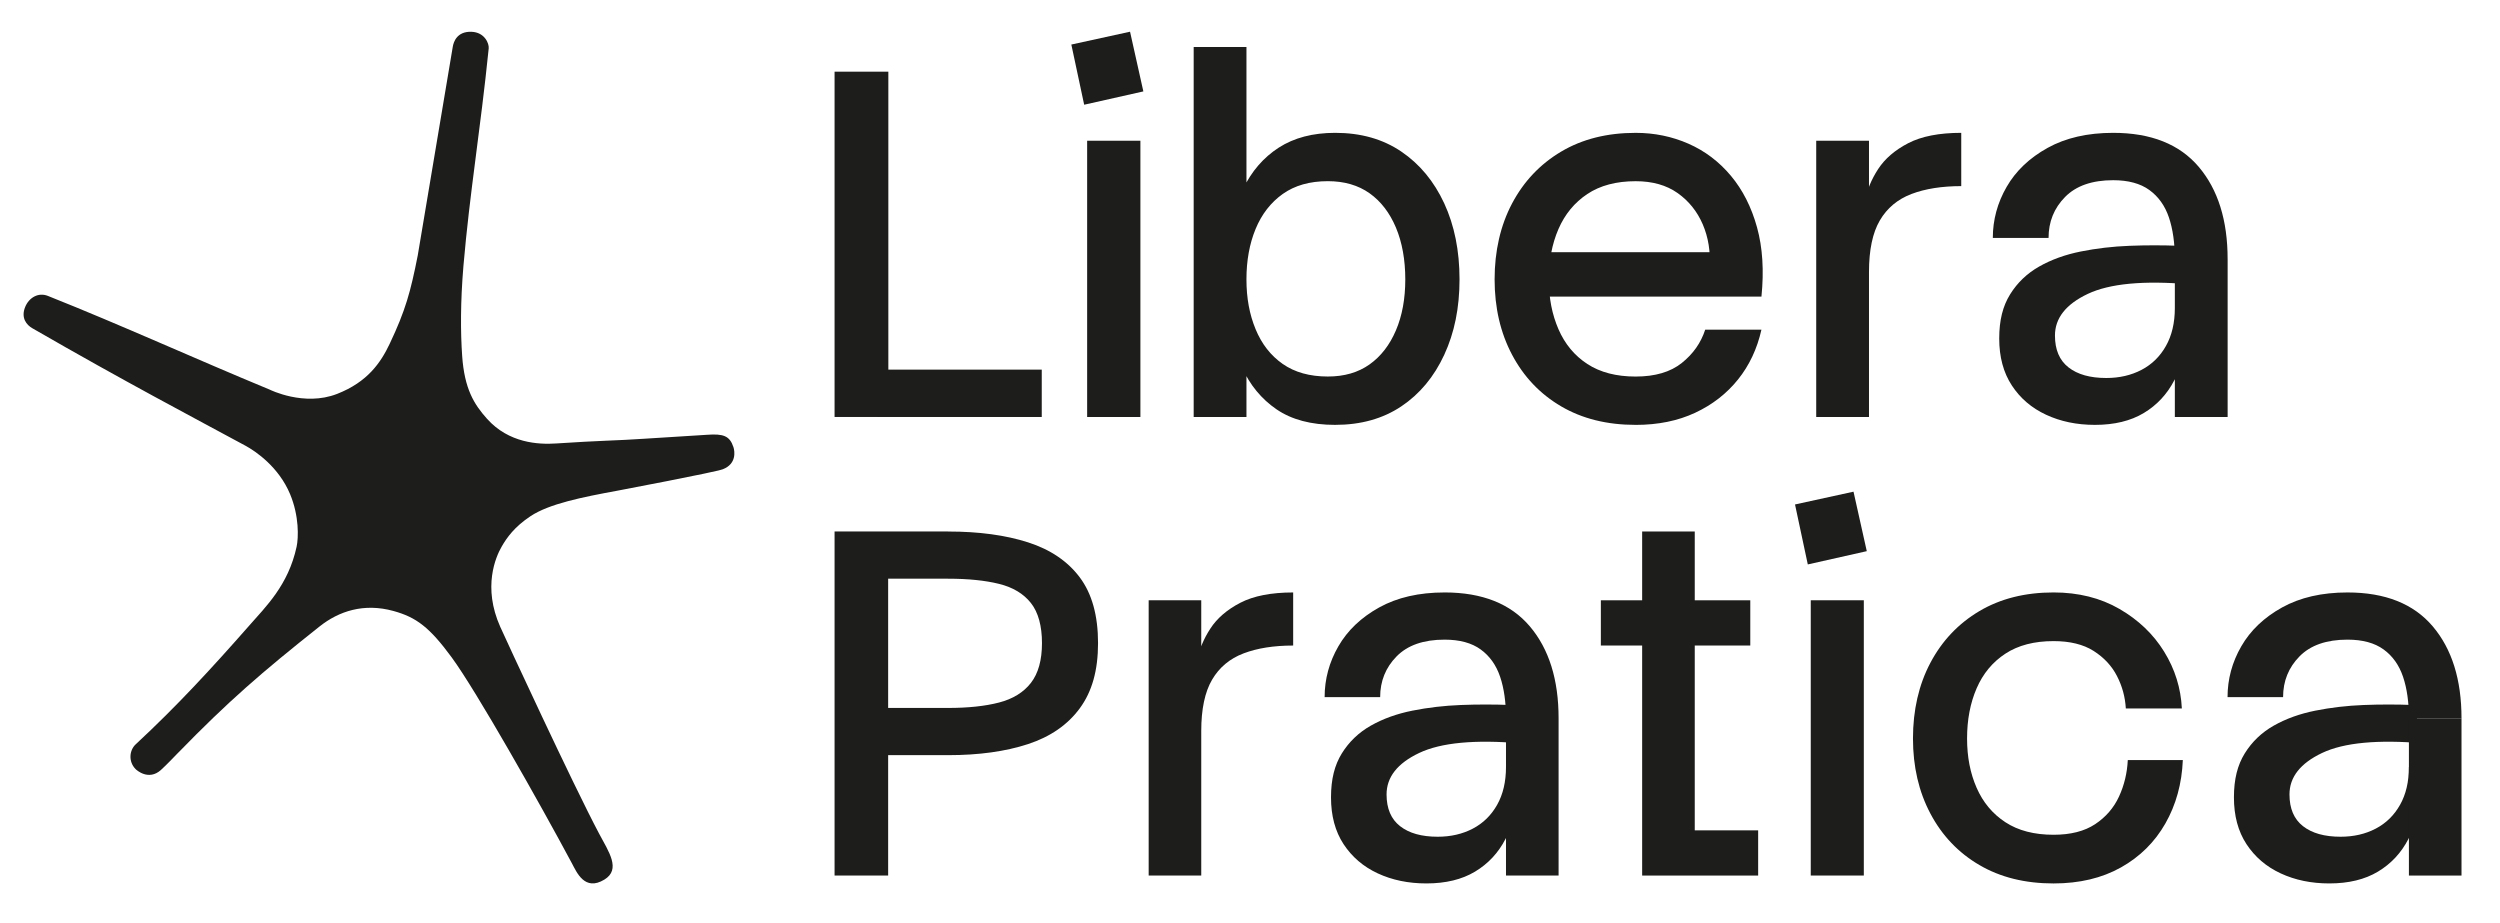
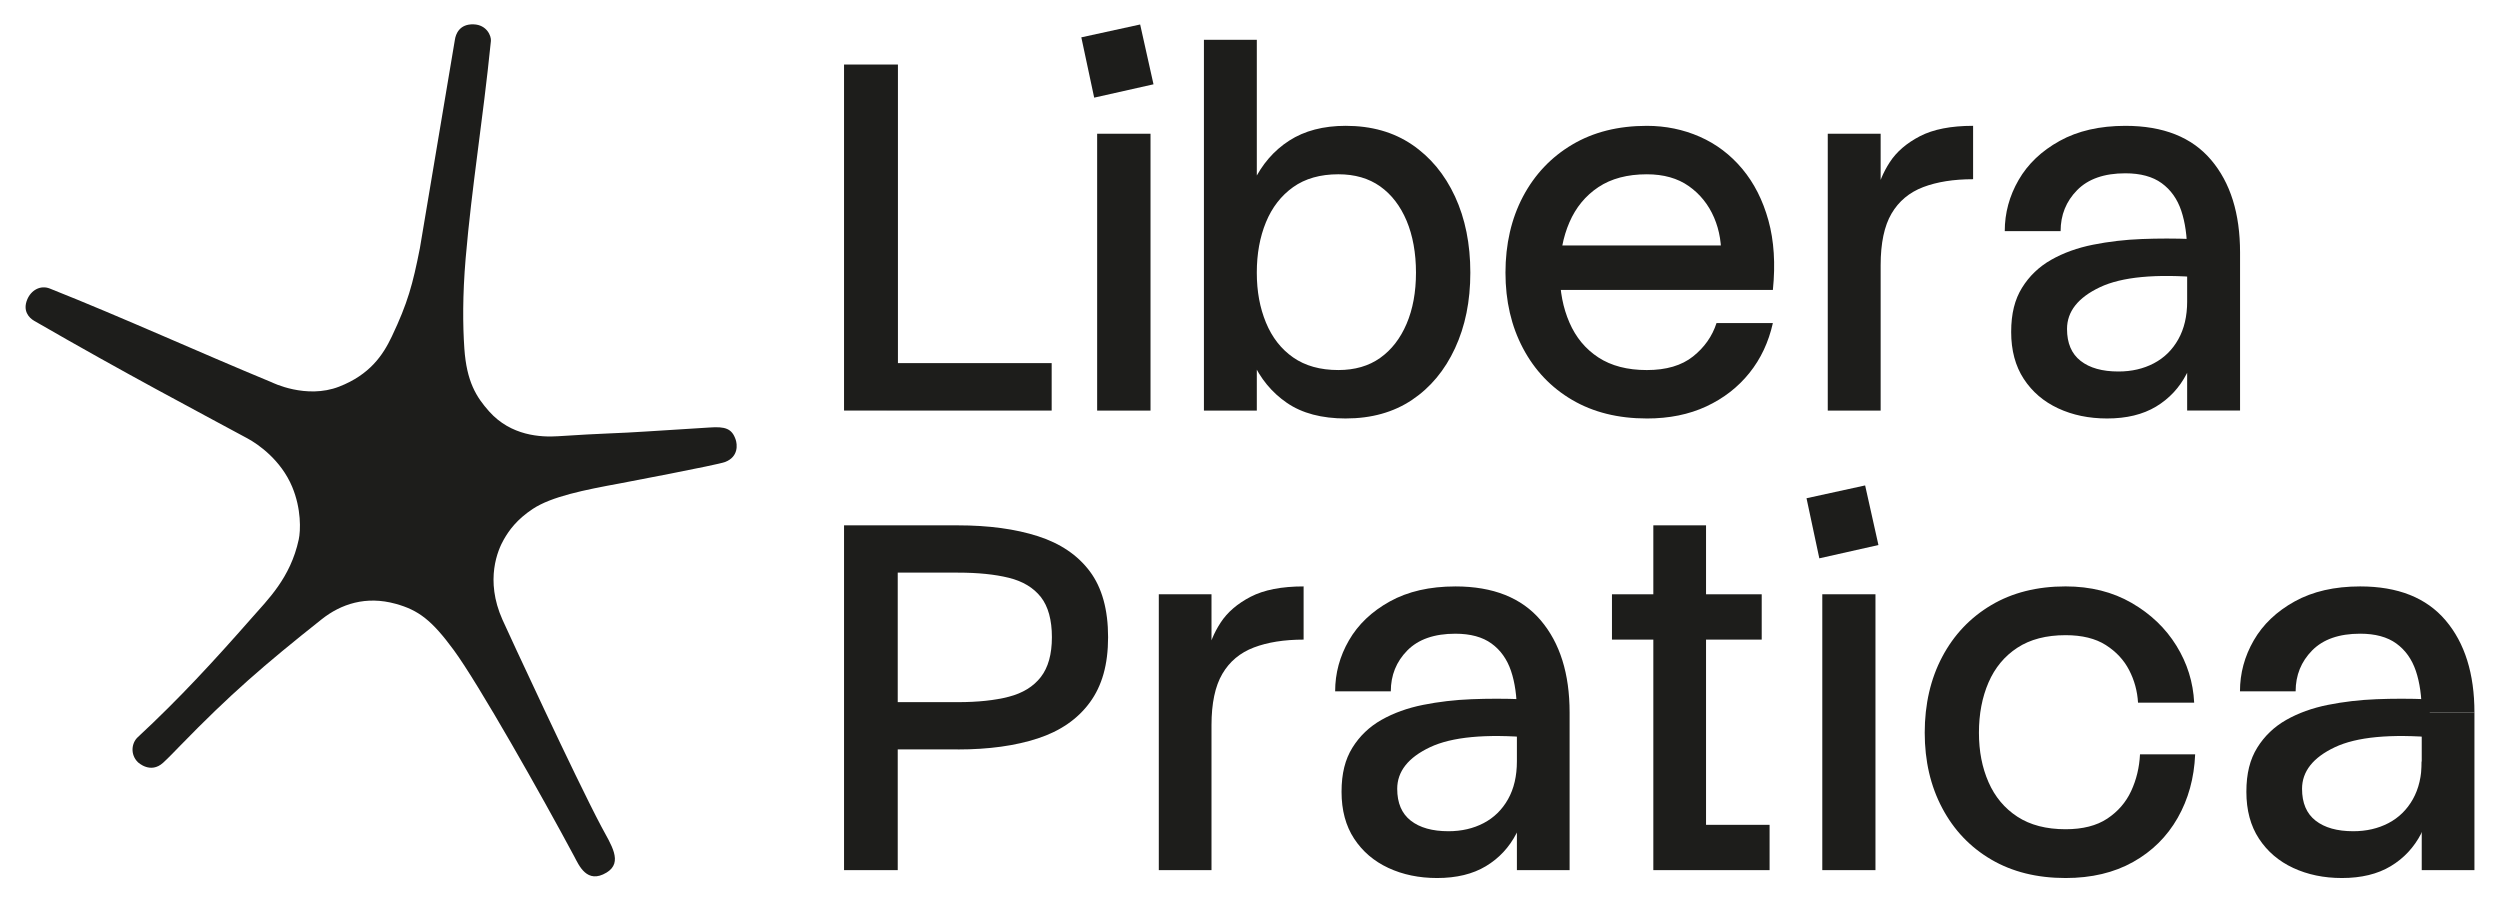
- <svg xmlns="http://www.w3.org/2000/svg" id="Livello_1" version="1.1" viewBox="0 0 1648.43 608.13">
+ <svg xmlns="http://www.w3.org/2000/svg" id="Livello_1" data-name="Livello 1" viewBox="0 0 1644.95 594.55">
  <defs>
    <style>
-       .st0 {
+       .cls-1 {
        fill: #1d1d1b;
      }
    </style>
  </defs>
  <g>
-     <path class="st0" d="M550.29,47.26h35.46v227.68h-35.46V47.26ZM578.26,243.72h108.64v31.23h-108.64v-31.23Z" />
-     <path class="st0" d="M706.41,29.37l38.71-8.46,8.78,39.36-39.03,8.78-8.46-39.68ZM716.83,92.79h35.12v182.15h-35.12V92.79Z" />
-     <path class="st0" d="M787.08,274.94V31h34.8v243.95h-34.8ZM880.42,280.15c-15.83,0-28.73-3.42-38.71-10.25-9.97-6.83-17.56-16.05-22.77-27.65-5.21-11.59-8.46-24.66-9.76-39.19l-.65-37.08c1.74-15.83,5.42-29.6,11.06-41.31,5.63-11.7,13.49-20.81,23.58-27.32,10.08-6.5,22.49-9.76,37.23-9.76,16.92,0,31.44,4.12,43.59,12.36,12.14,8.24,21.57,19.63,28.3,34.15,6.71,14.53,10.08,31.23,10.08,50.09s-3.36,35.24-10.08,49.76c-6.73,14.53-16.16,25.86-28.3,33.99-12.14,8.13-26.67,12.2-43.59,12.2ZM875.55,248.27c10.83,0,20-2.66,27.48-7.97,7.48-5.31,13.28-12.79,17.4-22.45,4.12-9.65,6.18-20.87,6.18-33.66s-2.07-24.4-6.18-34.16c-4.12-9.76-9.92-17.29-17.4-22.61-7.48-5.3-16.65-7.96-27.48-7.96-11.94,0-21.85,2.82-29.77,8.45-7.91,5.65-13.87,13.34-17.89,23.1s-6.02,20.82-6.02,33.18,2,23.1,6.02,32.85,9.97,17.4,17.89,22.93c7.91,5.53,17.83,8.3,29.77,8.3Z" />
-     <path class="st0" d="M1078.52,280.15c-18.87,0-35.25-4.07-49.12-12.2-13.87-8.13-24.67-19.46-32.36-33.99-7.7-14.52-11.54-31.11-11.54-49.76s3.85-35.56,11.54-50.09c7.7-14.52,18.49-25.91,32.36-34.15,13.87-8.24,30.25-12.36,49.12-12.36,12.35,0,23.95,2.39,34.8,7.15,10.84,4.77,20.17,11.82,27.97,21.14,7.8,9.32,13.55,20.65,17.24,33.99,3.68,13.34,4.66,28.57,2.92,45.7h-156.12v-29.27h136.61l-14.64,10.08c.65-10.41-.87-19.89-4.55-28.46-3.69-8.56-9.23-15.44-16.6-20.65-7.37-5.2-16.58-7.8-27.64-7.8-12.8,0-23.42,2.82-31.88,8.45-8.46,5.65-14.8,13.34-19.03,23.1-4.23,9.76-6.34,20.82-6.34,33.18s2.11,23.1,6.34,32.85c4.23,9.76,10.57,17.4,19.03,22.93,8.46,5.53,19.08,8.3,31.88,8.3s22.93-2.98,30.41-8.95c7.48-5.96,12.63-13.28,15.44-21.96h37.08c-2.82,12.58-7.97,23.54-15.45,32.85-7.48,9.32-16.91,16.65-28.29,21.96-11.38,5.31-24.45,7.97-39.19,7.97Z" />
-     <path class="st0" d="M1197.56,92.79h34.8v182.15h-34.8V92.79ZM1232.36,179.32l-4.87-27c0-5.64.7-12.14,2.11-19.52,1.4-7.36,4.33-14.47,8.78-21.3,4.44-6.83,11.05-12.52,19.83-17.08,8.79-4.55,20.44-6.83,34.98-6.83v35.13c-12.8,0-23.74,1.74-32.86,5.2-9.1,3.48-16.05,9.28-20.81,17.41-4.77,8.13-7.16,19.47-7.16,33.99Z" />
-     <path class="st0" d="M1393.37,87.59c24.93,0,43.74,7.47,56.43,22.44,12.69,14.96,19.03,35.24,19.03,60.83h-34.81c0-10.62-1.31-19.79-3.9-27.49-2.6-7.69-6.89-13.71-12.85-18.05-5.97-4.34-13.94-6.5-23.9-6.5-13.88,0-24.45,3.68-31.71,11.05-7.27,7.38-10.9,16.37-10.9,27h-36.75c0-11.92,3.04-23.14,9.12-33.66,6.06-10.52,15.06-19.08,27-25.7,11.92-6.61,26.34-9.92,43.26-9.92ZM1436.95,162.08l6.83,25.37c-30.36-2.6-52.75-.49-67.17,6.34-14.42,6.83-21.63,15.99-21.63,27.48,0,9.33,2.98,16.33,8.95,20.98,5.96,4.67,14.25,6.99,24.88,6.99,8.68,0,16.43-1.79,23.26-5.37,6.83-3.57,12.2-8.83,16.1-15.77,3.91-6.94,5.86-15.28,5.86-25.04l8.79,15.61c-1.31,12.14-4.34,22.82-9.12,32.04-4.77,9.22-11.49,16.43-20.16,21.63-8.68,5.21-19.41,7.81-32.2,7.81-11.94,0-22.67-2.23-32.2-6.67-9.55-4.44-17.08-10.89-22.61-19.35-5.53-8.45-8.3-18.75-8.3-30.9s2.39-21.41,7.16-29.11c4.76-7.69,11.17-13.83,19.19-18.38,8.02-4.55,17.18-7.86,27.49-9.92,10.3-2.06,20.98-3.31,32.04-3.74,11.05-.43,22-.43,32.84,0ZM1434.03,170.86h34.81v104.08h-34.81v-104.08Z" />
+     <path class="cls-1" d="M555.36,42.46h35.46v227.68h-35.46V42.46ZM583.34,238.92h108.64v31.23h-108.64v-31.23Z" />
+     <path class="cls-1" d="M711.49,24.57l38.71-8.46,8.78,39.36-39.03,8.78-8.46-39.68ZM721.9,88h35.12v182.15h-35.12V88Z" />
+     <path class="cls-1" d="M792.16,270.15V26.2h34.8v243.95h-34.8ZM885.5,275.35c-15.83,0-28.73-3.42-38.71-10.25-9.97-6.83-17.56-16.05-22.77-27.65-5.21-11.59-8.46-24.66-9.76-39.19l-.65-37.08c1.74-15.83,5.42-29.6,11.06-41.31,5.63-11.7,13.49-20.81,23.58-27.32,10.08-6.5,22.49-9.76,37.23-9.76,16.92,0,31.44,4.12,43.59,12.36,12.14,8.24,21.57,19.63,28.3,34.15,6.71,14.53,10.08,31.23,10.08,50.09s-3.36,35.24-10.08,49.76c-6.73,14.53-16.16,25.86-28.3,33.99-12.14,8.13-26.67,12.2-43.59,12.2ZM880.63,243.48c10.83,0,20-2.66,27.48-7.97,7.48-5.31,13.28-12.79,17.4-22.45,4.12-9.65,6.18-20.87,6.18-33.66s-2.07-24.4-6.18-34.16c-4.12-9.76-9.92-17.29-17.4-22.61-7.48-5.3-16.65-7.96-27.48-7.96-11.94,0-21.85,2.82-29.77,8.45-7.91,5.65-13.87,13.34-17.89,23.1s-6.02,20.82-6.02,33.18,2,23.1,6.02,32.85,9.97,17.4,17.89,22.93c7.91,5.53,17.83,8.3,29.77,8.3Z" />
+     <path class="cls-1" d="M1083.59,275.35c-18.87,0-35.25-4.07-49.12-12.2-13.87-8.13-24.67-19.46-32.36-33.99-7.7-14.52-11.54-31.11-11.54-49.76s3.85-35.56,11.54-50.09c7.7-14.52,18.49-25.91,32.36-34.15,13.87-8.24,30.25-12.36,49.12-12.36,12.35,0,23.95,2.39,34.8,7.15,10.84,4.77,20.17,11.82,27.97,21.14,7.8,9.32,13.55,20.65,17.24,33.99,3.68,13.34,4.66,28.57,2.92,45.7h-156.12v-29.27h136.61l-14.64,10.08c.65-10.41-.87-19.89-4.55-28.46-3.69-8.56-9.23-15.44-16.6-20.65-7.37-5.2-16.58-7.8-27.64-7.8-12.8,0-23.42,2.82-31.88,8.45-8.46,5.65-14.8,13.34-19.03,23.1-4.23,9.76-6.34,20.82-6.34,33.18s2.11,23.1,6.34,32.85c4.23,9.76,10.57,17.4,19.03,22.93,8.46,5.53,19.08,8.3,31.88,8.3s22.93-2.98,30.41-8.95c7.48-5.96,12.63-13.28,15.44-21.96h37.08c-2.82,12.58-7.97,23.54-15.45,32.85-7.48,9.32-16.91,16.65-28.29,21.96-11.38,5.31-24.45,7.97-39.19,7.97Z" />
+     <path class="cls-1" d="M1202.63,88h34.8v182.15h-34.8V88ZM1237.43,174.52l-4.87-27c0-5.64.7-12.14,2.11-19.52,1.4-7.36,4.33-14.47,8.78-21.3,4.44-6.83,11.05-12.52,19.83-17.08,8.79-4.55,20.44-6.83,34.98-6.83v35.13c-12.8,0-23.74,1.74-32.86,5.2-9.1,3.48-16.05,9.28-20.81,17.41-4.77,8.13-7.16,19.47-7.16,33.99Z" />
+     <path class="cls-1" d="M1398.45,82.8c24.93,0,43.74,7.47,56.43,22.44,12.69,14.96,19.03,35.24,19.03,60.83h-34.81c0-10.62-1.31-19.79-3.9-27.49-2.6-7.69-6.89-13.71-12.85-18.05-5.97-4.34-13.94-6.5-23.9-6.5-13.88,0-24.45,3.68-31.71,11.05-7.27,7.38-10.9,16.37-10.9,27h-36.75c0-11.92,3.04-23.14,9.12-33.66,6.06-10.52,15.06-19.08,27-25.7,11.92-6.61,26.34-9.92,43.26-9.92ZM1442.03,157.28l6.83,25.37c-30.36-2.6-52.75-.49-67.17,6.34-14.42,6.83-21.63,15.99-21.63,27.48,0,9.33,2.98,16.33,8.95,20.98,5.96,4.67,14.25,6.99,24.88,6.99,8.68,0,16.43-1.79,23.26-5.37,6.83-3.57,12.2-8.83,16.1-15.77,3.91-6.94,5.86-15.28,5.86-25.04l8.79,15.61c-1.31,12.14-4.34,22.82-9.12,32.04-4.77,9.22-11.49,16.43-20.16,21.63-8.68,5.21-19.41,7.81-32.2,7.81-11.94,0-22.67-2.23-32.2-6.67-9.55-4.44-17.08-10.89-22.61-19.35-5.53-8.45-8.3-18.75-8.3-30.9s2.39-21.41,7.16-29.11c4.76-7.69,11.17-13.83,19.19-18.38,8.02-4.55,17.18-7.86,27.49-9.92,10.3-2.06,20.98-3.31,32.04-3.74,11.05-.43,22-.43,32.84,0ZM1439.1,166.06h34.81v104.08h-34.81v-104.08Z" />
  </g>
  <g>
-     <path class="st0" d="M550.29,350.45h35.33v226.87h-35.33v-226.87ZM568.12,350.45h57.04v31.11h-57.04v-31.11ZM568.12,466.8h57.04v31.11h-57.04v-31.11ZM625.16,466.8c13.17,0,24.35-1.18,33.54-3.56,9.18-2.38,16.2-6.7,21.06-12.96,4.86-6.27,7.29-15.01,7.29-26.25s-2.43-20.26-7.29-26.41c-4.86-6.16-11.89-10.38-21.06-12.64-9.19-2.27-20.37-3.4-33.54-3.4v-31.11c20.31,0,37.86,2.38,52.67,7.13,14.8,4.76,26.2,12.48,34.19,23.17,7.99,10.7,12,25.12,12,43.27s-4.01,32.03-12,42.94c-7.99,10.91-19.39,18.8-34.19,23.66-14.81,4.86-32.36,7.29-52.67,7.29v-31.11Z" />
-     <path class="st0" d="M757.4,395.82h34.67v181.5h-34.67v-181.5ZM792.07,482.04l-4.86-26.9c0-5.62.69-12.1,2.11-19.45,1.4-7.34,4.32-14.42,8.76-21.22,4.42-6.81,11.02-12.48,19.76-17.02,8.75-4.53,20.36-6.8,34.84-6.8v35c-12.75,0-23.66,1.73-32.73,5.18-9.08,3.46-16,9.24-20.74,17.35-4.76,8.1-7.14,19.4-7.14,33.87Z" />
-     <path class="st0" d="M952.5,390.64c24.85,0,43.59,7.45,56.23,22.36,12.64,14.91,18.96,35.11,18.96,60.61h-34.68c0-10.58-1.29-19.72-3.88-27.39-2.6-7.66-6.86-13.67-12.8-17.98-5.95-4.33-13.89-6.48-23.83-6.48-13.83,0-24.36,3.67-31.6,11.02-7.24,7.35-10.86,16.32-10.86,26.9h-36.62c0-11.88,3.02-23.06,9.08-33.54,6.04-10.48,15.01-19.01,26.9-25.61,11.89-6.59,26.25-9.88,43.1-9.88ZM995.93,464.86l6.8,25.28c-30.25-2.59-52.55-.49-66.92,6.32-14.37,6.8-21.55,15.93-21.55,27.38,0,9.3,2.97,16.27,8.91,20.91,5.94,4.65,14.21,6.97,24.79,6.97,8.64,0,16.37-1.78,23.18-5.35,6.8-3.56,12.15-8.8,16.04-15.72,3.89-6.91,5.83-15.23,5.83-24.95l8.76,15.56c-1.3,12.1-4.33,22.74-9.08,31.92-4.76,9.19-11.45,16.37-20.1,21.55-8.64,5.19-19.33,7.78-32.08,7.78-11.89,0-22.58-2.22-32.09-6.65-9.51-4.42-17.01-10.86-22.53-19.28-5.51-8.42-8.26-18.69-8.26-30.79s2.38-21.34,7.13-29.01c4.75-7.66,11.13-13.78,19.12-18.31,8-4.53,17.13-7.83,27.39-9.88,10.26-2.05,20.9-3.3,31.92-3.73,11.02-.43,21.93-.43,32.73,0ZM993.01,473.61h34.68v103.71h-34.68v-103.71Z" />
-     <path class="st0" d="M1055.56,425.64v-29.82h98.53v29.82h-98.53ZM1082.79,577.32v-226.87h34.68v197.06h41.81v29.81h-76.49Z" />
-     <path class="st0" d="M1183.58,332.63l38.57-8.43,8.75,39.22-38.89,8.75-8.43-39.54ZM1193.96,395.82h34.99v181.5h-34.99v-181.5Z" />
-     <path class="st0" d="M1439.3,501.16c-.65,15.56-4.49,29.49-11.51,41.81-7.02,12.32-16.8,21.99-29.33,29.01-12.53,7.02-27.34,10.54-44.4,10.54-18.8,0-35.11-4.05-48.94-12.16-13.83-8.1-24.59-19.39-32.25-33.87-7.68-14.47-11.51-31-11.51-49.59s3.83-35.43,11.51-49.91c7.66-14.47,18.41-25.81,32.25-34.03,13.83-8.21,30.14-12.32,48.94-12.32,16.42,0,30.9,3.62,43.43,10.86s22.37,16.64,29.49,28.19c7.14,11.57,11.02,24.04,11.67,37.44h-36.94c-.44-7.56-2.38-14.7-5.84-21.39-3.45-6.7-8.59-12.2-15.39-16.53-6.8-4.32-15.61-6.48-26.41-6.48-12.75,0-23.33,2.75-31.76,8.27-8.43,5.51-14.75,13.12-18.97,22.84-4.21,9.72-6.31,20.75-6.31,33.06s2.1,22.96,6.31,32.57c4.21,9.62,10.54,17.18,18.97,22.69,8.43,5.51,19.01,8.26,31.76,8.26,11.23,0,20.36-2.32,27.39-6.97,7.02-4.65,12.26-10.7,15.72-18.15,3.46-7.46,5.4-15.5,5.83-24.15h36.3Z" />
-     <path class="st0" d="M1623.05,473.61h-34.68c0-10.58-1.29-19.72-3.88-27.39-2.6-7.66-6.86-13.67-12.8-17.98-5.95-4.33-13.89-6.48-23.83-6.48-13.83,0-24.36,3.67-31.6,11.02-7.24,7.35-10.86,16.32-10.86,26.9h-36.62c0-11.88,3.02-23.06,9.08-33.54,6.04-10.48,15.01-19.01,26.9-25.61,11.89-6.59,26.25-9.88,43.1-9.88,24.85,0,43.59,7.45,56.23,22.36,12.64,14.91,18.96,35.11,18.96,60.61" />
-     <path class="st0" d="M1591.29,464.86l6.8,25.28c-30.25-2.59-52.55-.49-66.92,6.32-14.37,6.8-21.55,15.93-21.55,27.38,0,9.3,2.97,16.27,8.91,20.91,5.94,4.65,14.21,6.97,24.79,6.97,8.64,0,16.37-1.78,23.18-5.35,6.8-3.56,12.15-8.8,16.04-15.72,3.89-6.91,5.83-15.23,5.83-24.95l8.76,15.56c-1.3,12.1-4.33,22.74-9.08,31.92-4.76,9.19-11.45,16.37-20.1,21.55-8.64,5.19-19.33,7.78-32.08,7.78-11.89,0-22.58-2.22-32.09-6.65-9.51-4.42-17.01-10.86-22.53-19.28-5.51-8.42-8.26-18.69-8.26-30.79s2.38-21.34,7.13-29.01c4.75-7.66,11.13-13.78,19.12-18.31,8-4.53,17.13-7.83,27.39-9.88,10.26-2.05,20.9-3.3,31.92-3.73,11.02-.43,21.93-.43,32.73,0Z" />
-     <polyline class="st0" points="1623.05 577.32 1588.37 577.32 1588.37 473.61 1623.05 473.61" />
+     <path class="cls-1" d="M555.36,345.66h35.33v226.87h-35.33v-226.87ZM573.2,345.66h57.04v31.11h-57.04v-31.11ZM573.2,462h57.04v31.11h-57.04v-31.11ZM630.24,462c13.17,0,24.35-1.18,33.54-3.56,9.18-2.38,16.2-6.7,21.06-12.96,4.86-6.27,7.29-15.01,7.29-26.25s-2.43-20.26-7.29-26.41c-4.86-6.16-11.89-10.38-21.06-12.64-9.19-2.27-20.37-3.4-33.54-3.4v-31.11c20.31,0,37.86,2.38,52.67,7.13,14.8,4.76,26.2,12.48,34.19,23.17,7.99,10.7,12,25.12,12,43.27s-4.01,32.03-12,42.94c-7.99,10.91-19.39,18.8-34.19,23.66-14.81,4.86-32.36,7.29-52.67,7.29v-31.11Z" />
+     <path class="cls-1" d="M762.47,391.03h34.67v181.5h-34.67v-181.5ZM797.14,477.24l-4.86-26.9c0-5.62.69-12.1,2.11-19.45,1.4-7.34,4.32-14.42,8.76-21.22,4.42-6.81,11.02-12.48,19.76-17.02,8.75-4.53,20.36-6.8,34.84-6.8v35c-12.75,0-23.66,1.73-32.73,5.18-9.08,3.46-16,9.24-20.74,17.35-4.76,8.1-7.14,19.4-7.14,33.87Z" />
+     <path class="cls-1" d="M957.58,385.85c24.85,0,43.59,7.45,56.23,22.36,12.64,14.91,18.96,35.11,18.96,60.61h-34.68c0-10.58-1.29-19.72-3.88-27.39-2.6-7.66-6.86-13.67-12.8-17.98-5.95-4.33-13.89-6.48-23.83-6.48-13.83,0-24.36,3.67-31.6,11.02-7.24,7.35-10.86,16.32-10.86,26.9h-36.62c0-11.88,3.02-23.06,9.08-33.54,6.04-10.48,15.01-19.01,26.9-25.61,11.89-6.59,26.25-9.88,43.1-9.88ZM1001.01,460.07l6.8,25.28c-30.25-2.59-52.55-.49-66.92,6.32-14.37,6.8-21.55,15.93-21.55,27.38,0,9.3,2.97,16.27,8.91,20.91,5.94,4.65,14.21,6.97,24.79,6.97,8.64,0,16.37-1.78,23.18-5.35,6.8-3.56,12.15-8.8,16.04-15.72,3.89-6.91,5.83-15.23,5.83-24.95l8.76,15.56c-1.3,12.1-4.33,22.74-9.08,31.92-4.76,9.19-11.45,16.37-20.1,21.55-8.64,5.19-19.33,7.78-32.08,7.78-11.89,0-22.58-2.22-32.09-6.65-9.51-4.42-17.01-10.86-22.53-19.28-5.51-8.42-8.26-18.69-8.26-30.79s2.38-21.34,7.13-29.01c4.75-7.66,11.13-13.78,19.12-18.31,8-4.53,17.13-7.83,27.39-9.88,10.26-2.05,20.9-3.3,31.92-3.73,11.02-.43,21.93-.43,32.73,0ZM998.09,468.81h34.68v103.71h-34.68v-103.71Z" />
+     <path class="cls-1" d="M1060.64,420.85v-29.82h98.53v29.82h-98.53ZM1087.86,572.53v-226.87h34.68v197.06h41.81v29.81h-76.49Z" />
+     <path class="cls-1" d="M1188.65,327.83l38.57-8.43,8.75,39.22-38.89,8.75-8.43-39.54ZM1199.03,391.03h34.99v181.5h-34.99v-181.5Z" />
+     <path class="cls-1" d="M1444.37,496.36c-.65,15.56-4.49,29.49-11.51,41.81-7.02,12.32-16.8,21.99-29.33,29.01-12.53,7.02-27.34,10.54-44.4,10.54-18.8,0-35.11-4.05-48.94-12.16-13.83-8.1-24.59-19.39-32.25-33.87-7.68-14.47-11.51-31-11.51-49.59s3.83-35.43,11.51-49.91c7.66-14.47,18.41-25.81,32.25-34.03,13.83-8.21,30.14-12.32,48.94-12.32,16.42,0,30.9,3.62,43.43,10.86s22.37,16.64,29.49,28.19c7.14,11.57,11.02,24.04,11.67,37.44h-36.94c-.44-7.56-2.38-14.7-5.84-21.39-3.45-6.7-8.59-12.2-15.39-16.53-6.8-4.32-15.61-6.48-26.41-6.48-12.75,0-23.33,2.75-31.76,8.27-8.43,5.51-14.75,13.12-18.97,22.84-4.21,9.72-6.31,20.75-6.31,33.06s2.1,22.96,6.31,32.57c4.21,9.62,10.54,17.18,18.97,22.69,8.43,5.51,19.01,8.26,31.76,8.26,11.23,0,20.36-2.32,27.39-6.97,7.02-4.65,12.26-10.7,15.72-18.15,3.46-7.46,5.4-15.5,5.83-24.15h36.3Z" />
+     <path class="cls-1" d="M1628.13,468.81h-34.68c0-10.58-1.29-19.72-3.88-27.39-2.6-7.66-6.86-13.67-12.8-17.98-5.95-4.33-13.89-6.48-23.83-6.48-13.83,0-24.36,3.67-31.6,11.02-7.24,7.35-10.86,16.32-10.86,26.9h-36.62c0-11.88,3.02-23.06,9.08-33.54,6.04-10.48,15.01-19.01,26.9-25.61,11.89-6.59,26.25-9.88,43.1-9.88,24.85,0,43.59,7.45,56.23,22.36,12.64,14.91,18.96,35.11,18.96,60.61" />
+     <path class="cls-1" d="M1596.37,460.07l6.8,25.28c-30.25-2.59-52.55-.49-66.92,6.32-14.37,6.8-21.55,15.93-21.55,27.38,0,9.3,2.97,16.27,8.91,20.91,5.94,4.65,14.21,6.97,24.79,6.97,8.64,0,16.37-1.78,23.18-5.35,6.8-3.56,12.15-8.8,16.04-15.72,3.89-6.91,5.83-15.23,5.83-24.95l8.76,15.56c-1.3,12.1-4.33,22.74-9.08,31.92-4.76,9.19-11.45,16.37-20.1,21.55-8.64,5.19-19.33,7.78-32.08,7.78-11.89,0-22.58-2.22-32.09-6.65-9.51-4.42-17.01-10.86-22.53-19.28-5.51-8.42-8.26-18.69-8.26-30.79s2.38-21.34,7.13-29.01c4.75-7.66,11.13-13.78,19.12-18.31,8-4.53,17.13-7.83,27.39-9.88,10.26-2.05,20.9-3.3,31.92-3.73,11.02-.43,21.93-.43,32.73,0Z" />
+     <polyline class="cls-1" points="1628.13 572.53 1593.45 572.53 1593.45 468.81 1628.13 468.81" />
  </g>
-   <path class="st0" d="M117.59,496.21c-2.8,2.88-7.94,8.29-11.49,11.49-8.17,7.36-16.19-.07-16.61-.5-5.03-5.01-4.17-12.56-.02-16.41,27.44-25.45,50.13-50.17,74.82-78.24,10.85-12.41,25.81-26.65,31.29-52.08,1.26-5.86,1.75-20.18-4.33-34.71-7.43-17.75-22.44-28.1-29.46-31.9-33.97-18.39-79.31-42.13-140.52-77.46-3.73-2.15-7.63-6.72-4.67-14,2.54-6.22,8.73-9.77,14.94-7.3,48.87,19.43,97.6,41.68,146.29,61.8.09.04,22.63,11.33,44.39,2.85,20.23-7.89,28.86-20.73,34.69-32.99,10.48-22.06,13.81-34.38,18.53-58.28l23.06-137.38c.53-3.65,2.96-10.48,12.38-10.14,8.7.31,11.68,7.74,11.36,10.94-5.5,54.13-12.46,94.64-16.66,143.38-2.04,24.29-1.91,43.88-.85,59.3,1.5,21.83,7.82,31.98,16.42,41.58,14.37,16.04,33.88,17.03,45.49,16.25,29.37-1.96,40.1-1.88,57.84-3.1,15.64-1.08,30.84-1.83,41.66-2.62s14.99.66,17.46,8.11c.92,2.77,2.13,11.09-6.99,14.61-5.05,1.95-69.24,14.09-69.24,14.09-23.49,4.31-45.19,8.67-57.51,16.82-10.69,7.08-15.7,14.22-19.13,20.2-3.84,6.7-12.6,26.55-.88,52.8,3.6,8.06,48.01,104.02,65.16,136.31,6.36,11.98,14.63,23.59,3.47,30.37-12.95,7.86-18.2-4.81-21.36-10.72-21.42-40.01-63.13-113.84-79.34-135.89-14.55-19.78-23.23-26.35-38.32-30.52-19.61-5.42-36.09.16-48.73,10.19-38.36,30.42-60.36,49.5-93.12,83.16Z" />
+   <path class="cls-1" d="M118.72,490.47c-2.8,2.87-7.93,8.28-11.47,11.47-8.15,7.34-16.16-.07-16.59-.49-5.02-5.01-4.17-12.54-.02-16.39,27.39-25.41,50.05-50.08,74.69-78.11,10.83-12.39,25.77-26.6,31.24-51.99,1.26-5.85,1.75-20.14-4.33-34.65-7.42-17.72-22.4-28.06-29.41-31.85-33.91-18.36-79.18-42.06-140.29-77.33-3.72-2.15-7.62-6.71-4.66-13.98,2.53-6.21,8.72-9.75,14.91-7.29,48.79,19.4,97.44,41.61,146.04,61.7.09.04,22.59,11.31,44.32,2.84,20.2-7.87,28.82-20.7,34.63-32.93,10.46-22.02,13.79-34.32,18.5-58.18l23.03-137.15c.53-3.65,2.96-10.46,12.36-10.12,8.68.31,11.66,7.73,11.34,10.92-5.49,54.04-12.44,94.48-16.63,143.14-2.04,24.25-1.9,43.81-.85,59.2,1.5,21.8,7.81,31.92,16.39,41.51,14.35,16.01,33.83,17,45.42,16.23,29.32-1.96,40.03-1.88,57.74-3.1,15.61-1.08,30.79-1.83,41.59-2.62,10.56-.78,14.97.66,17.43,8.09.91,2.77,2.12,11.07-6.98,14.59-5.04,1.94-69.13,14.07-69.13,14.07-23.45,4.3-45.11,8.65-57.41,16.79-10.68,7.07-15.68,14.2-19.1,20.17-3.83,6.69-12.58,26.5-.88,52.71,3.59,8.05,47.93,103.84,65.05,136.09,6.35,11.96,14.61,23.55,3.46,30.32-12.93,7.85-18.17-4.81-21.32-10.7-21.38-39.95-63.02-113.65-79.21-135.67-14.52-19.75-23.19-26.3-38.25-30.47-19.57-5.41-36.03.16-48.65,10.17-38.29,30.37-60.25,49.42-92.96,83.02Z" />
</svg>
